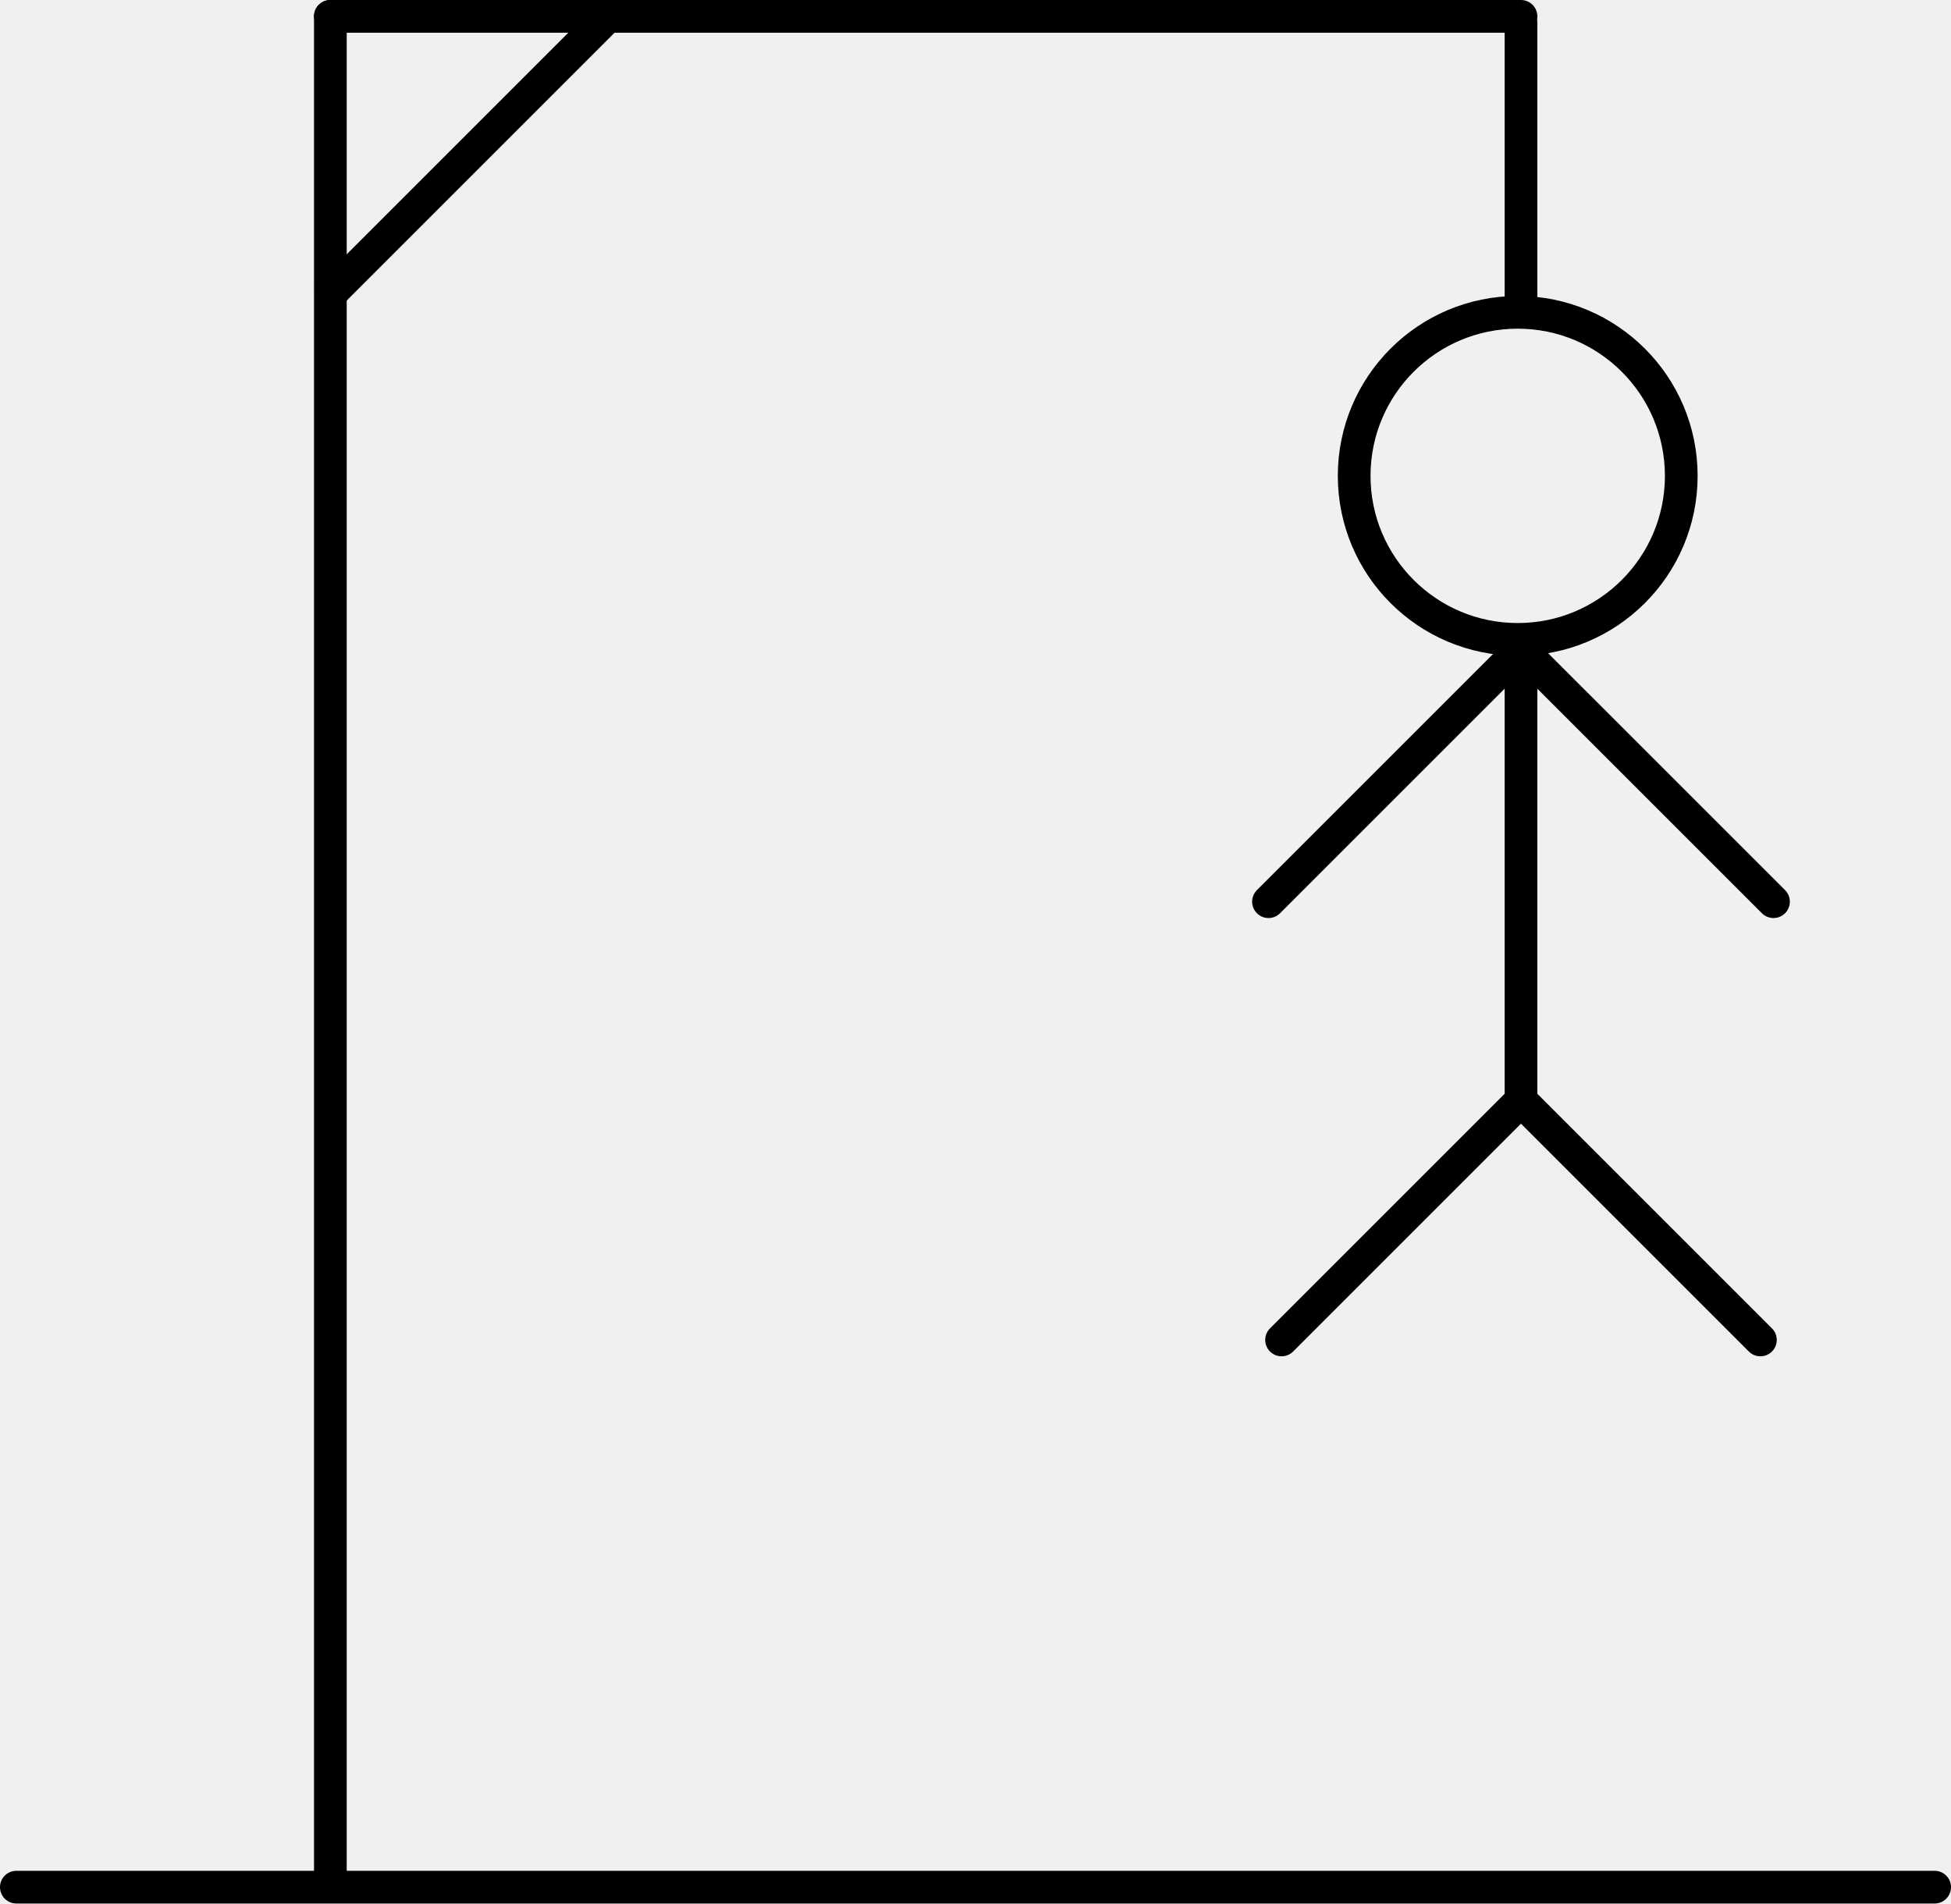
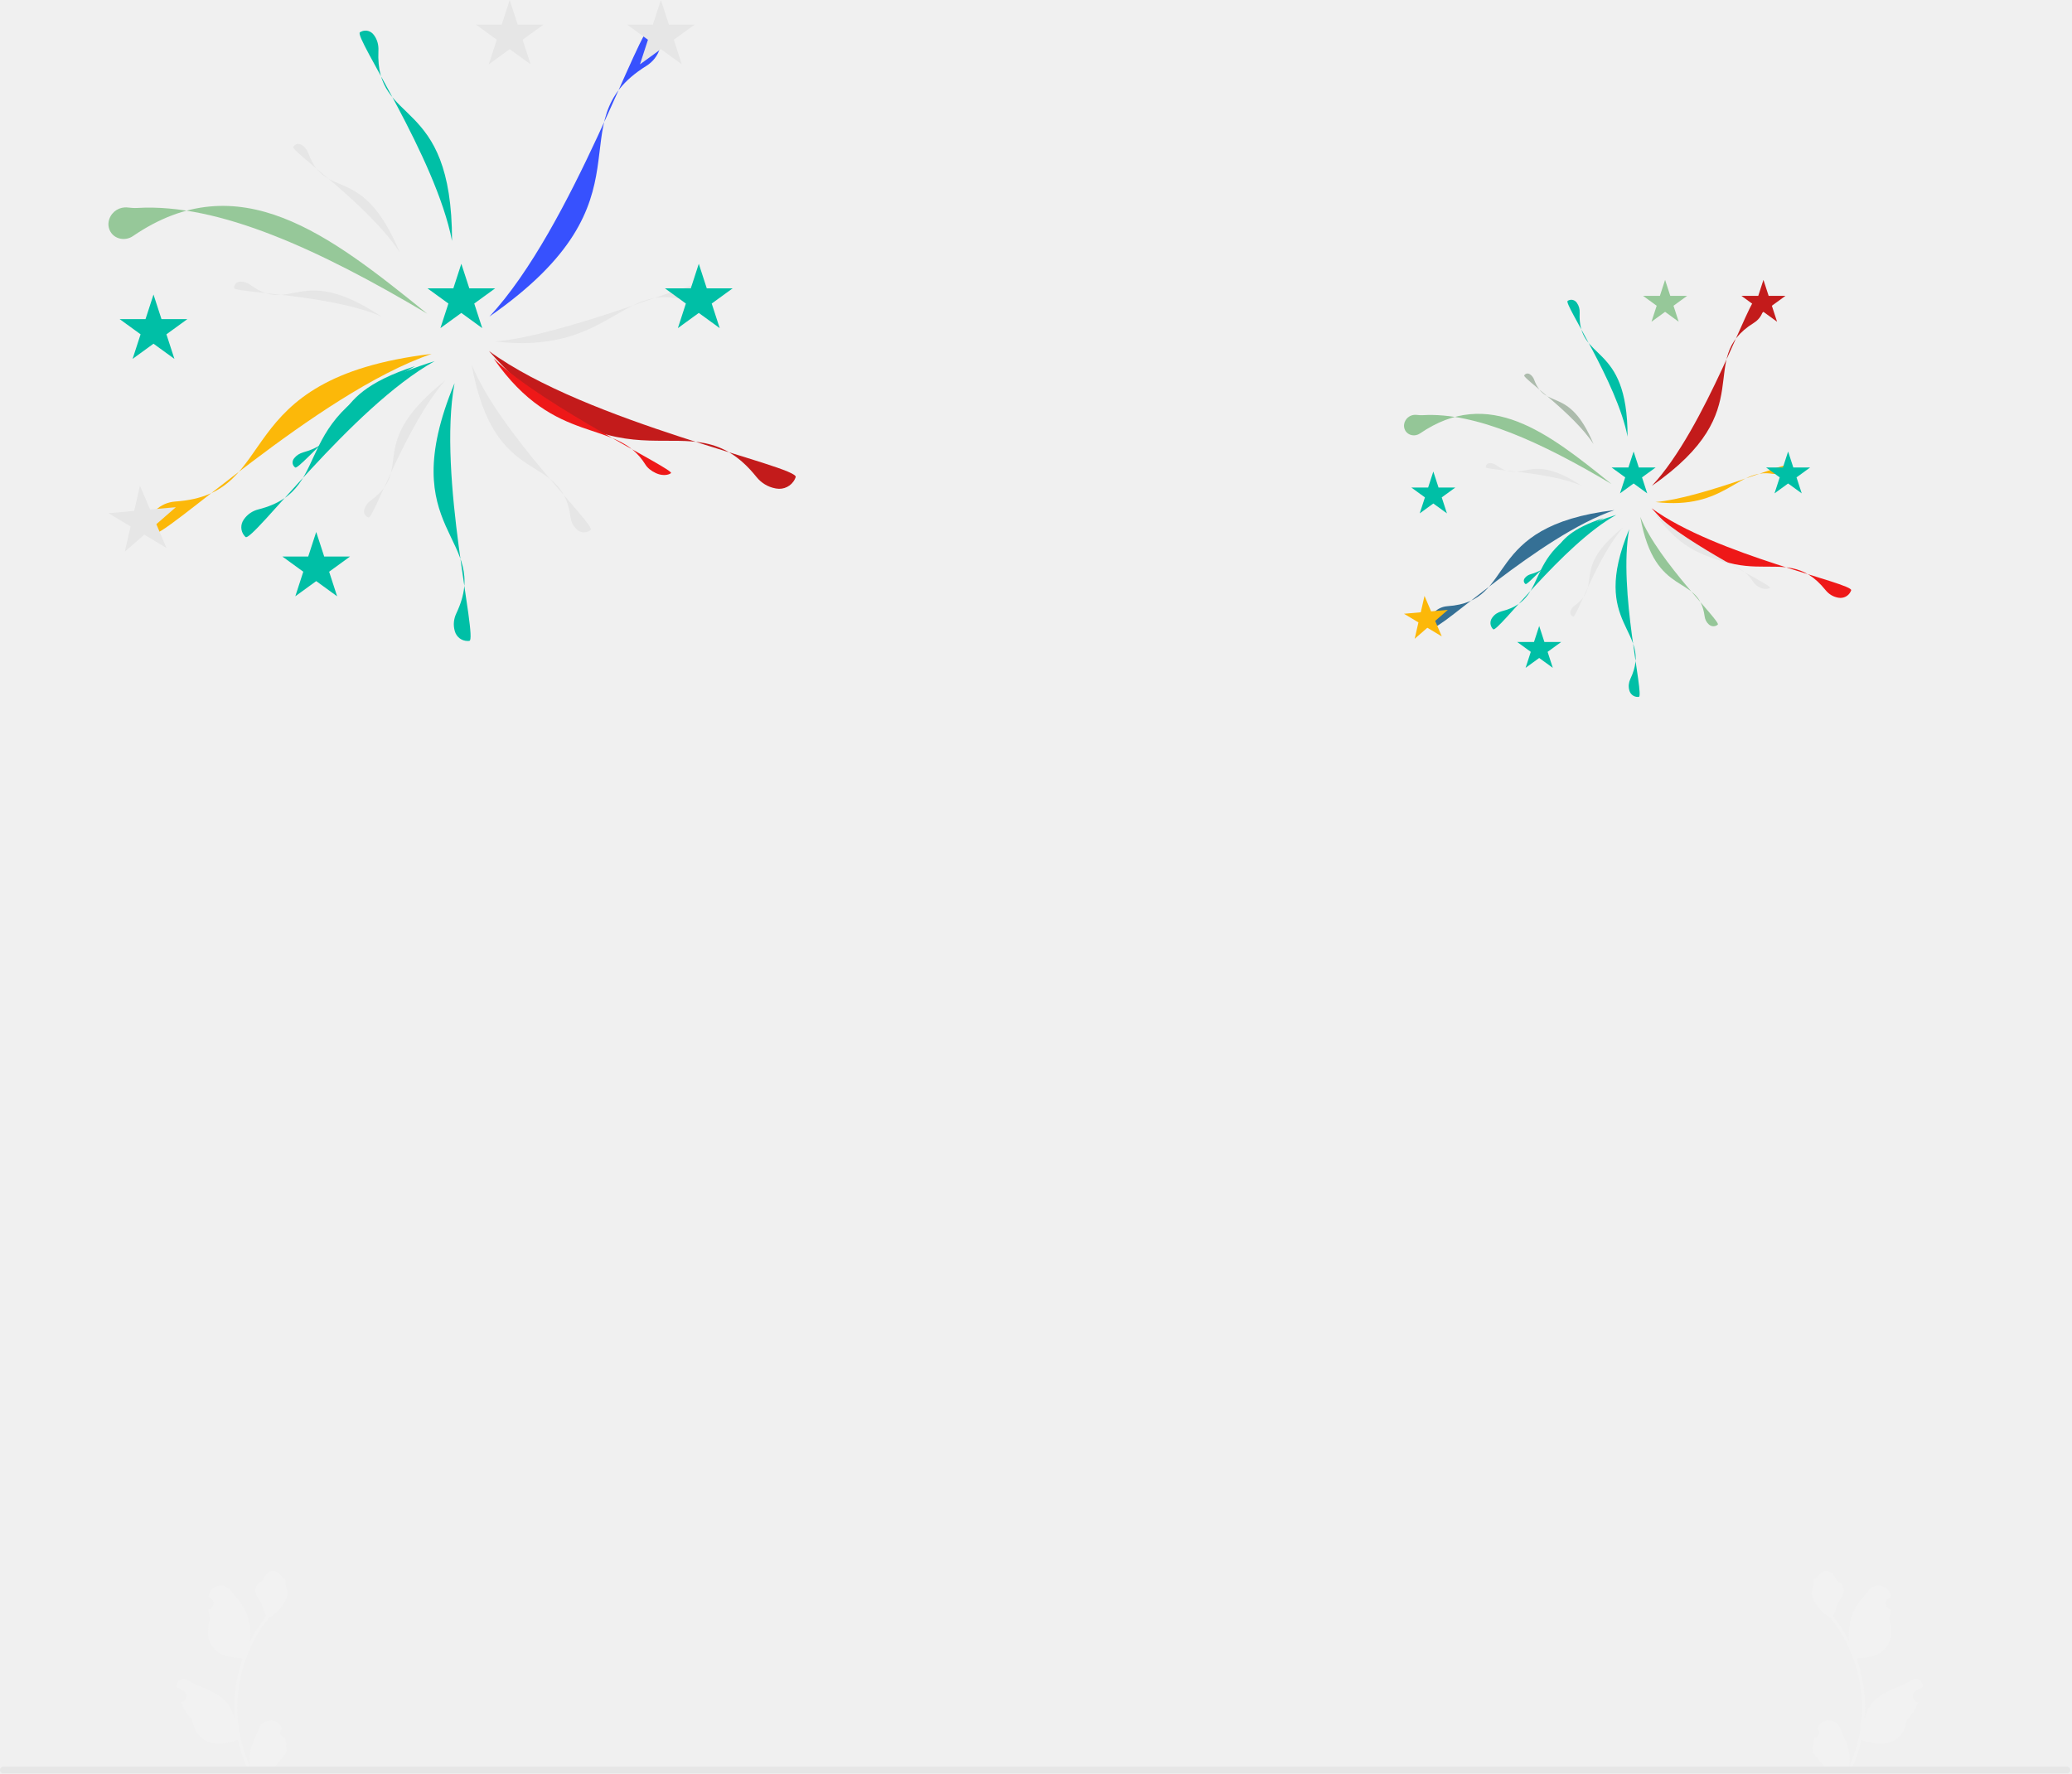
- <svg xmlns="http://www.w3.org/2000/svg" width="298.232" height="291" viewBox="0 0 298.232 291">
-   <g id="Group_700" data-name="Group 700" transform="translate(-16059.232 -14400)">
-     <rect id="Rectangle_2987" data-name="Rectangle 2987" width="5" height="289" rx="2.5" transform="translate(16107.232 14400)" />
-     <g id="Group_697" data-name="Group 697">
-       <rect id="Rectangle_2974" data-name="Rectangle 2974" width="5" height="61.733" transform="translate(16150.859 14400.247) rotate(45)" />
-       <rect id="Rectangle_2966" data-name="Rectangle 2966" width="5" height="298.232" rx="2.5" transform="translate(16357.465 14686) rotate(90)" />
-       <rect id="Rectangle_2988" data-name="Rectangle 2988" width="187" height="5" rx="2.5" transform="translate(16107.232 14400)" />
-       <rect id="Rectangle_2989" data-name="Rectangle 2989" width="5" height="49" rx="2.5" transform="translate(16289.232 14401)" />
-       <g id="Group_696" data-name="Group 696">
-         <rect id="Rectangle_2970" data-name="Rectangle 2970" width="5" height="56" rx="2.5" transform="translate(16289.197 14498.247) rotate(45)" />
-         <rect id="Rectangle_2967" data-name="Rectangle 2967" width="5" height="56" rx="2.5" transform="translate(16291.197 14565.247) rotate(45)" />
-         <rect id="Rectangle_2971" data-name="Rectangle 2971" width="5" height="56" rx="2.5" transform="translate(16290.732 14501.782) rotate(-45)" />
-         <path id="Path_355" data-name="Path 355" d="M5,2.5v51a2.5,2.5,0,0,1-5,0V2.5C0,1.119,5,1.119,5,2.5Z" transform="translate(16288.732 14568.783) rotate(-45)" />
-         <g id="Ellipse_32" data-name="Ellipse 32" transform="translate(16263.732 14445.247)" fill="none" stroke="#000" stroke-width="5">
-           <circle cx="27.5" cy="27.5" r="27.5" stroke="none" />
-           <circle cx="27.5" cy="27.5" r="25" fill="none" />
-         </g>
-         <rect id="Rectangle_2990" data-name="Rectangle 2990" width="5" height="73" rx="2.5" transform="translate(16289.232 14498)" />
-       </g>
-     </g>
+ <svg xmlns="http://www.w3.org/2000/svg" width="612" height="524" viewBox="0 0 612 524" fill="none">
+   <g clip-path="url(#clip0_92_32)">
+     <path d="M84.105 513.252C82.888 513.328 82.215 511.816 83.136 510.934L83.228 510.57L83.191 510.483C81.96 507.548 77.789 507.568 76.569 510.507C75.486 513.116 74.107 515.729 73.767 518.487C73.615 519.705 73.683 520.945 73.954 522.14C71.416 516.596 70.08 510.543 70.08 504.455C70.08 502.925 70.164 501.396 70.335 499.87C70.476 498.622 70.67 497.381 70.921 496.152C72.279 489.509 75.221 483.182 79.463 477.896C81.503 476.782 83.203 475.039 84.231 472.95C84.6 472.197 84.889 471.386 85.026 470.561C84.794 470.591 84.151 467.056 84.326 466.839C84.002 466.349 83.424 466.105 83.07 465.626C81.313 463.244 78.893 463.66 77.629 466.896C74.93 468.259 74.904 470.518 76.56 472.691C77.614 474.074 77.759 475.945 78.683 477.425C78.588 477.546 78.489 477.664 78.394 477.786C76.65 480.023 75.141 482.428 73.869 484.955C74.229 482.147 73.698 478.764 72.793 476.584C71.763 474.099 69.833 472.007 68.133 469.859C66.091 467.279 61.904 468.405 61.545 471.676L61.535 471.771C61.787 471.913 62.034 472.064 62.276 472.224C63.654 473.136 63.178 475.272 61.545 475.524L61.508 475.53C61.599 476.439 61.755 477.341 61.983 478.228C59.803 486.661 64.511 489.733 71.233 489.871C71.382 489.947 71.526 490.023 71.674 490.095C70.993 492.013 70.449 493.98 70.046 495.974C69.685 497.735 69.433 499.516 69.293 501.304C69.118 503.561 69.133 505.828 69.323 508.081L69.312 508.001C68.829 505.52 67.481 503.203 65.526 501.597C62.612 499.204 58.496 498.323 55.353 496.399C53.84 495.473 51.901 496.67 52.165 498.424L52.178 498.508C52.646 498.698 53.103 498.919 53.544 499.166C53.797 499.308 54.044 499.46 54.286 499.619C55.664 500.531 55.188 502.667 53.554 502.919L53.517 502.925L53.441 502.937C54.244 504.843 55.363 506.612 56.763 508.138C58.127 515.5 63.983 516.198 70.248 514.055H70.251C70.936 517.038 71.937 519.952 73.223 522.73H83.839C83.877 522.612 83.911 522.49 83.945 522.372C82.964 522.433 81.974 522.376 81.008 522.197C81.796 521.231 82.583 520.257 83.371 519.29C83.39 519.271 83.405 519.252 83.42 519.233C83.82 518.738 84.223 518.248 84.623 517.753C84.648 516.235 84.466 514.72 84.105 513.252Z" fill="#F2F2F2" />
+     <path d="M535.947 513.252C537.164 513.328 537.837 511.816 536.916 510.934L536.824 510.57L536.861 510.483C538.091 507.548 542.263 507.568 543.483 510.507C544.566 513.116 545.945 515.729 546.285 518.487C546.437 519.705 546.368 520.945 546.098 522.14C548.636 516.596 549.972 510.543 549.972 504.455C549.972 502.925 549.888 501.396 549.717 499.87C549.576 498.622 549.382 497.381 549.131 496.152C547.772 489.509 544.831 483.182 540.589 477.896C538.549 476.782 536.848 475.039 535.821 472.95C535.452 472.197 535.163 471.386 535.026 470.561C535.258 470.591 535.901 467.056 535.726 466.839C536.049 466.349 536.628 466.105 536.982 465.626C538.738 463.244 541.159 463.66 542.423 466.896C545.122 468.259 545.148 470.518 543.492 472.691C542.438 474.074 542.293 475.945 541.369 477.425C541.464 477.546 541.563 477.664 541.658 477.786C543.402 480.023 544.911 482.428 546.183 484.955C545.823 482.147 546.354 478.764 547.259 476.584C548.289 474.099 550.219 472.007 551.919 469.859C553.961 467.279 558.147 468.405 558.507 471.676L558.517 471.771C558.265 471.913 558.018 472.064 557.776 472.224C556.398 473.136 556.874 475.272 558.507 475.524L558.544 475.53C558.453 476.439 558.297 477.341 558.068 478.228C560.249 486.661 555.541 489.733 548.819 489.871C548.67 489.947 548.526 490.023 548.377 490.095C549.058 492.013 549.603 493.98 550.006 495.974C550.367 497.735 550.619 499.516 550.759 501.304C550.934 503.561 550.919 505.828 550.729 508.081L550.74 508.001C551.223 505.52 552.57 503.203 554.526 501.597C557.44 499.204 561.556 498.323 564.699 496.399C566.212 495.473 568.151 496.67 567.887 498.424L567.874 498.508C567.406 498.698 566.949 498.919 566.508 499.166C566.255 499.308 566.008 499.46 565.766 499.619C564.388 500.531 564.864 502.667 566.497 502.919L566.534 502.925L566.61 502.937C565.808 504.843 564.689 506.612 563.289 508.138C561.925 515.5 556.069 516.198 549.804 514.055H549.8C549.115 517.038 548.115 519.952 546.829 522.73H536.213C536.175 522.612 536.141 522.49 536.106 522.372C537.088 522.433 538.077 522.376 539.044 522.197C538.256 521.231 537.469 520.257 536.681 519.29C536.662 519.271 536.647 519.252 536.631 519.233C536.232 518.738 535.829 518.248 535.429 517.753C535.404 516.235 535.586 514.72 535.947 513.252Z" fill="#F2F2F2" />
+     <path d="M1.018 523.953H610.474C611.036 523.953 611.492 523.497 611.492 522.934C611.492 522.372 611.036 521.916 610.474 521.916H1.018C0.456 521.916 0 522.372 0 522.934C0 523.497 0.456 523.953 1.018 523.953Z" fill="#E6E6E6" />
+     <path d="M32.306 64.669C33.117 62.39 35.382 61.044 37.687 61.303C38.648 61.41 39.608 61.496 40.573 61.439C64.642 60.023 94.455 73.805 126.191 92.679C97.138 69.17 70.548 48.374 39.274 69.746C37.041 71.272 33.876 70.733 32.576 68.36C32.054 67.406 31.866 66.264 32.177 65.085C32.214 64.946 32.257 64.808 32.306 64.669Z" fill="#96C899" />
+     <path d="M192.839 8.282C194.823 9.547 195.639 11.953 194.978 14.097L194.903 14.339C194.241 16.492 192.797 18.301 190.885 19.491C163.516 36.53 195.204 58.335 144.551 93.531C169.079 67.284 189.254 6.502 192.319 7.992C192.496 8.077 192.669 8.174 192.839 8.282Z" fill="#3751FE" />
+     <path d="M234.79 141.519C233.769 143.639 231.478 144.735 229.27 144.333L229.021 144.288C226.805 143.885 224.837 142.667 223.428 140.909C203.262 115.756 185.372 149.808 144.412 103.691C173.385 124.931 236.132 137.748 235.017 140.968C234.953 141.154 234.877 141.338 234.79 141.519Z" fill="#C31B1B" />
+     <path d="M197.93 139.947C196.879 140.53 195.185 140.448 193.818 139.816L193.663 139.745C192.291 139.111 191.228 138.221 190.627 137.248C182.032 123.321 164.184 132.359 145.824 105.959C160.875 120.313 199.489 138.808 198.178 139.788C198.102 139.844 198.019 139.897 197.93 139.947Z" fill="#EE1818" />
+     <path d="M206.212 84.398C205.953 85.571 204.769 86.785 203.389 87.39L203.233 87.458C201.848 88.066 200.478 88.272 199.351 88.076C183.226 85.281 178.162 104.635 146.226 100.882C166.95 99.128 206.393 82.475 206.257 84.107C206.25 84.201 206.235 84.298 206.212 84.398Z" fill="#E6E6E6" />
+     <path d="M44.832 157.144C43.674 155.096 44.083 152.588 45.674 151.006L45.854 150.827C47.45 149.238 49.573 148.319 51.821 148.166C83.985 145.975 66.248 111.843 127.497 104.555C93.516 116.209 47.161 160.399 45.154 157.645C45.039 157.486 44.931 157.319 44.832 157.144Z" fill="#FCB809" />
+     <path d="M174.185 156.776C172.995 157.57 171.468 157.412 170.452 156.487L170.338 156.383C169.318 155.455 168.681 154.176 168.502 152.791C165.933 132.97 146.049 145.235 139.28 107.61C147.623 128.197 176.057 155.212 174.474 156.558C174.383 156.635 174.287 156.708 174.185 156.776Z" fill="#E6E6E6" />
+     <path d="M138.161 189.377C136.338 189.392 134.804 188.167 134.344 186.486L134.292 186.296C133.83 184.609 134.021 182.815 134.775 181.227C145.572 158.49 115.797 157.684 134.255 113.212C129.144 140.759 141.243 189.02 138.621 189.347C138.47 189.366 138.316 189.376 138.161 189.377Z" fill="#00BFA6" />
+     <path d="M72.195 158.306C71.021 156.912 70.986 154.949 71.988 153.522L72.101 153.361C73.105 151.929 74.608 150.932 76.313 150.499C100.709 144.309 82.336 120.865 128.358 106.71C103.884 120.348 74.437 160.452 72.513 158.641C72.402 158.537 72.296 158.425 72.195 158.306Z" fill="#00BFA6" />
+     <path d="M86.998 137.952C86.255 137.258 86.235 136.214 86.871 135.413L86.943 135.323C87.582 134.519 88.535 133.925 89.616 133.625C105.086 129.321 93.468 117.596 122.653 108.158C107.126 116.43 88.416 139.002 87.198 138.117C87.128 138.066 87.061 138.011 86.998 137.952Z" fill="#00BFA6" />
+     <path d="M108.632 152.785C107.693 152.396 107.307 151.426 107.622 150.453L107.657 150.343C107.972 149.366 108.656 148.475 109.563 147.814C122.533 138.348 107.536 131.454 131.542 112.361C119.913 125.563 110.329 153.27 108.878 152.869C108.794 152.846 108.712 152.818 108.632 152.785Z" fill="#E6E6E6" />
+     <path d="M45.34 87.024L47.699 94.285H55.334L49.157 98.772L51.517 106.033L45.34 101.546L39.164 106.033L41.523 98.772L35.346 94.285H42.981L45.34 87.024Z" fill="#00BFA6" />
+     <path d="M150.548 0L152.907 7.261H160.542L154.365 11.748L156.725 19.009L150.548 14.522L144.372 19.009L146.731 11.748L140.554 7.261H148.189L150.548 0Z" fill="#E6E6E6" />
+     <path d="M206.399 77.932L208.758 85.193H216.393L210.217 89.68L212.576 96.941L206.399 92.454L200.223 96.941L202.582 89.68L196.406 85.193H204.04L206.399 77.932Z" fill="#00BFA6" />
+     <path d="M93.398 157.162L95.757 164.423H103.392L97.215 168.911L99.575 176.172L93.398 171.684L87.222 176.172L89.581 168.911L83.404 164.423H91.039L93.398 157.162Z" fill="#00BFA6" />
+     <path d="M136.261 77.932L138.62 85.193H146.254L140.078 89.68L142.437 96.941L136.261 92.454L130.084 96.941L132.443 89.68L126.267 85.193H133.901L136.261 77.932Z" fill="#00BFA6" />
+     <path d="M195.204 0L197.563 7.261H205.197L199.021 11.748L201.38 19.009L195.204 14.522L189.027 19.009L191.386 11.748L185.21 7.261H192.844L195.204 0Z" fill="#E6E6E6" />
+     <path d="M41.339 143.502L44.331 150.526L51.935 149.851L46.18 154.867L49.171 161.891L42.623 157.967L36.867 162.983L38.575 155.542L32.026 151.618L39.631 150.943L41.339 143.502Z" fill="#E6E6E6" />
+     <path d="M106.65 9.354C108.027 8.676 109.575 9.133 110.451 10.362L110.55 10.5C111.43 11.733 111.848 13.292 111.775 14.887C110.725 37.711 133.553 27.509 133.516 71.181C128.745 46.438 104.424 10.776 106.31 9.547C106.419 9.477 106.532 9.412 106.65 9.354Z" fill="#00BFA6" />
+     <path d="M86.741 43.185C87.351 42.423 88.353 42.318 89.171 42.856L89.263 42.917C90.085 43.456 90.727 44.313 91.098 45.314C96.407 59.643 106.794 47.648 118.078 74.572C108.95 60.516 85.839 44.618 86.597 43.389C86.641 43.319 86.689 43.251 86.741 43.185Z" fill="#E6E6E6" />
+     <path d="M69.168 84.835C69.252 83.863 70.026 83.218 71.005 83.211L71.116 83.21C72.098 83.202 73.108 83.556 73.973 84.182C86.353 93.141 88.318 77.395 112.666 93.501C97.264 86.893 69.215 86.528 69.162 85.085C69.159 85.002 69.161 84.919 69.168 84.835Z" fill="#E6E6E6" />
+     <path d="M414.878 124.763C415.406 123.28 416.879 122.404 418.379 122.573C419.004 122.643 419.629 122.698 420.257 122.661C435.917 121.74 455.314 130.707 475.963 142.987C457.06 127.692 439.76 114.161 419.412 128.066C417.958 129.059 415.899 128.708 415.054 127.164C414.714 126.544 414.591 125.801 414.794 125.034C414.818 124.943 414.846 124.853 414.878 124.763Z" fill="#229129" fill-opacity="0.447" />
+     <path d="M519.327 88.076C520.618 88.899 521.149 90.464 520.719 91.859L520.67 92.016C520.239 93.417 519.3 94.594 518.055 95.368C500.248 106.454 520.865 120.642 487.909 143.542C503.868 126.464 516.994 86.917 518.989 87.886C519.104 87.942 519.216 88.005 519.327 88.076Z" fill="#C31B1B" />
+     <path d="M546.622 174.764C545.958 176.144 544.467 176.857 543.03 176.595L542.868 176.566C541.426 176.304 540.146 175.511 539.23 174.368C526.108 158.002 514.469 180.158 487.818 150.152C506.669 163.972 547.495 172.311 546.769 174.406C546.728 174.527 546.679 174.646 546.622 174.764Z" fill="#EE1818" />
+     <path d="M522.639 173.742C521.956 174.121 520.853 174.068 519.964 173.657L519.863 173.61C518.97 173.198 518.279 172.619 517.888 171.986C512.295 162.924 500.683 168.804 488.737 151.628C498.53 160.967 523.654 173 522.8 173.638C522.751 173.675 522.697 173.709 522.639 173.742Z" fill="#E6E6E6" />
+     <path d="M528.028 137.6C527.859 138.363 527.089 139.153 526.191 139.546L526.09 139.591C525.189 139.986 524.297 140.12 523.564 139.993C513.072 138.174 509.777 150.766 488.998 148.325C502.482 147.183 528.146 136.348 528.057 137.41C528.052 137.471 528.043 137.534 528.028 137.6Z" fill="#FCB809" />
+     <path d="M423.028 184.931C422.275 183.598 422.541 181.967 423.576 180.937L423.693 180.821C424.731 179.786 426.113 179.189 427.575 179.089C448.503 177.663 436.962 155.456 476.813 150.714C454.703 158.297 424.543 187.049 423.238 185.257C423.162 185.153 423.092 185.045 423.028 184.931Z" fill="#357095" />
+     <path d="M507.19 184.691C506.416 185.208 505.422 185.105 504.761 184.503L504.687 184.435C504.023 183.832 503.609 182.999 503.492 182.098C501.821 169.202 488.883 177.182 484.479 152.702C489.907 166.097 508.407 183.674 507.378 184.549C507.319 184.6 507.256 184.647 507.19 184.691Z" fill="#229129" fill-opacity="0.443" />
+     <path d="M483.751 205.903C482.565 205.913 481.567 205.115 481.268 204.021L481.234 203.898C480.933 202.8 481.058 201.633 481.548 200.6C488.573 185.807 469.2 185.282 481.21 156.347C477.885 174.27 485.757 205.671 484.051 205.883C483.952 205.895 483.852 205.902 483.751 205.903Z" fill="#00BFA6" />
+     <path d="M440.832 185.687C440.068 184.78 440.045 183.502 440.696 182.574L440.77 182.469C441.423 181.537 442.401 180.889 443.51 180.607C459.384 176.58 447.429 161.326 477.373 152.116C461.449 160.99 442.29 187.083 441.038 185.905C440.966 185.837 440.897 185.764 440.832 185.687Z" fill="#00BFA6" />
+     <path d="M450.462 172.444C449.979 171.992 449.966 171.313 450.38 170.792L450.427 170.733C450.842 170.21 451.463 169.824 452.166 169.628C462.231 166.828 454.672 159.199 473.661 153.058C463.558 158.441 451.385 173.127 450.593 172.551C450.547 172.518 450.504 172.482 450.462 172.444Z" fill="#00BFA6" />
+     <path d="M464.538 182.095C463.928 181.842 463.677 181.21 463.881 180.577L463.904 180.506C464.109 179.87 464.554 179.29 465.144 178.86C473.583 172.701 463.825 168.215 479.445 155.793C471.878 164.383 465.643 182.41 464.699 182.149C464.644 182.134 464.591 182.116 464.538 182.095Z" fill="#E6E6E6" />
+     <path d="M423.358 139.308L424.893 144.032H429.861L425.842 146.952L427.377 151.676L423.358 148.756L419.34 151.676L420.875 146.952L416.856 144.032H421.824L423.358 139.308Z" fill="#00BFA6" />
+     <path d="M491.811 82.687L493.346 87.411H498.313L494.295 90.331L495.83 95.055L491.811 92.135L487.792 95.055L489.327 90.331L485.309 87.411H490.276L491.811 82.687Z" fill="#96C899" />
+     <path d="M528.15 133.392L529.685 138.116H534.652L530.633 141.036L532.168 145.76L528.15 142.841L524.131 145.76L525.666 141.036L521.647 138.116H526.615L528.15 133.392Z" fill="#00BFA6" />
+     <path d="M454.627 184.943L456.162 189.667H461.129L457.11 192.587L458.645 197.311L454.627 194.391L450.608 197.311L452.143 192.587L448.125 189.667H453.092L454.627 184.943Z" fill="#00BFA6" />
+     <path d="M482.515 133.392L484.05 138.116H489.017L484.999 141.036L486.534 145.76L482.515 142.841L478.496 145.76L480.031 141.036L476.013 138.116H480.98L482.515 133.392Z" fill="#00BFA6" />
+     <path d="M520.865 82.687L522.4 87.411H527.368L523.349 90.331L524.884 95.055L520.865 92.135L516.847 95.055L518.382 90.331L514.363 87.411H519.33L520.865 82.687Z" fill="#C31B1B" />
+     <path d="M420.755 176.055L422.702 180.625L427.649 180.186L423.905 183.449L425.851 188.019L421.59 185.466L417.845 188.73L418.957 183.888L414.696 181.335L419.644 180.896L420.755 176.055Z" fill="#FCB809" />
+     <path d="M463.249 88.773C464.145 88.332 465.152 88.629 465.722 89.428L465.786 89.519C466.359 90.32 466.631 91.335 466.583 92.373C465.9 107.223 480.753 100.585 480.729 129C477.625 112.901 461.801 89.698 463.028 88.899C463.099 88.853 463.172 88.811 463.249 88.773Z" fill="#00BFA6" />
+     <path d="M450.295 110.785C450.692 110.289 451.344 110.221 451.877 110.571L451.937 110.61C452.471 110.961 452.889 111.518 453.13 112.17C456.584 121.493 463.343 113.688 470.684 131.206C464.746 122.061 449.709 111.717 450.202 110.918C450.23 110.872 450.261 110.827 450.295 110.785Z" fill="#245122" fill-opacity="0.329" />
+     <path d="M438.862 137.884C438.916 137.251 439.42 136.832 440.057 136.827L440.129 136.826C440.768 136.821 441.426 137.052 441.988 137.459C450.043 143.288 451.321 133.043 467.163 143.522C457.142 139.222 438.893 138.985 438.858 138.046C438.856 137.992 438.857 137.938 438.862 137.884Z" fill="#E6E6E6" />
  </g>
+   <defs>
+     <clipPath id="clip0_92_32">
+       <rect width="611.492" height="523.953" fill="white" />
+     </clipPath>
+   </defs>
</svg>
